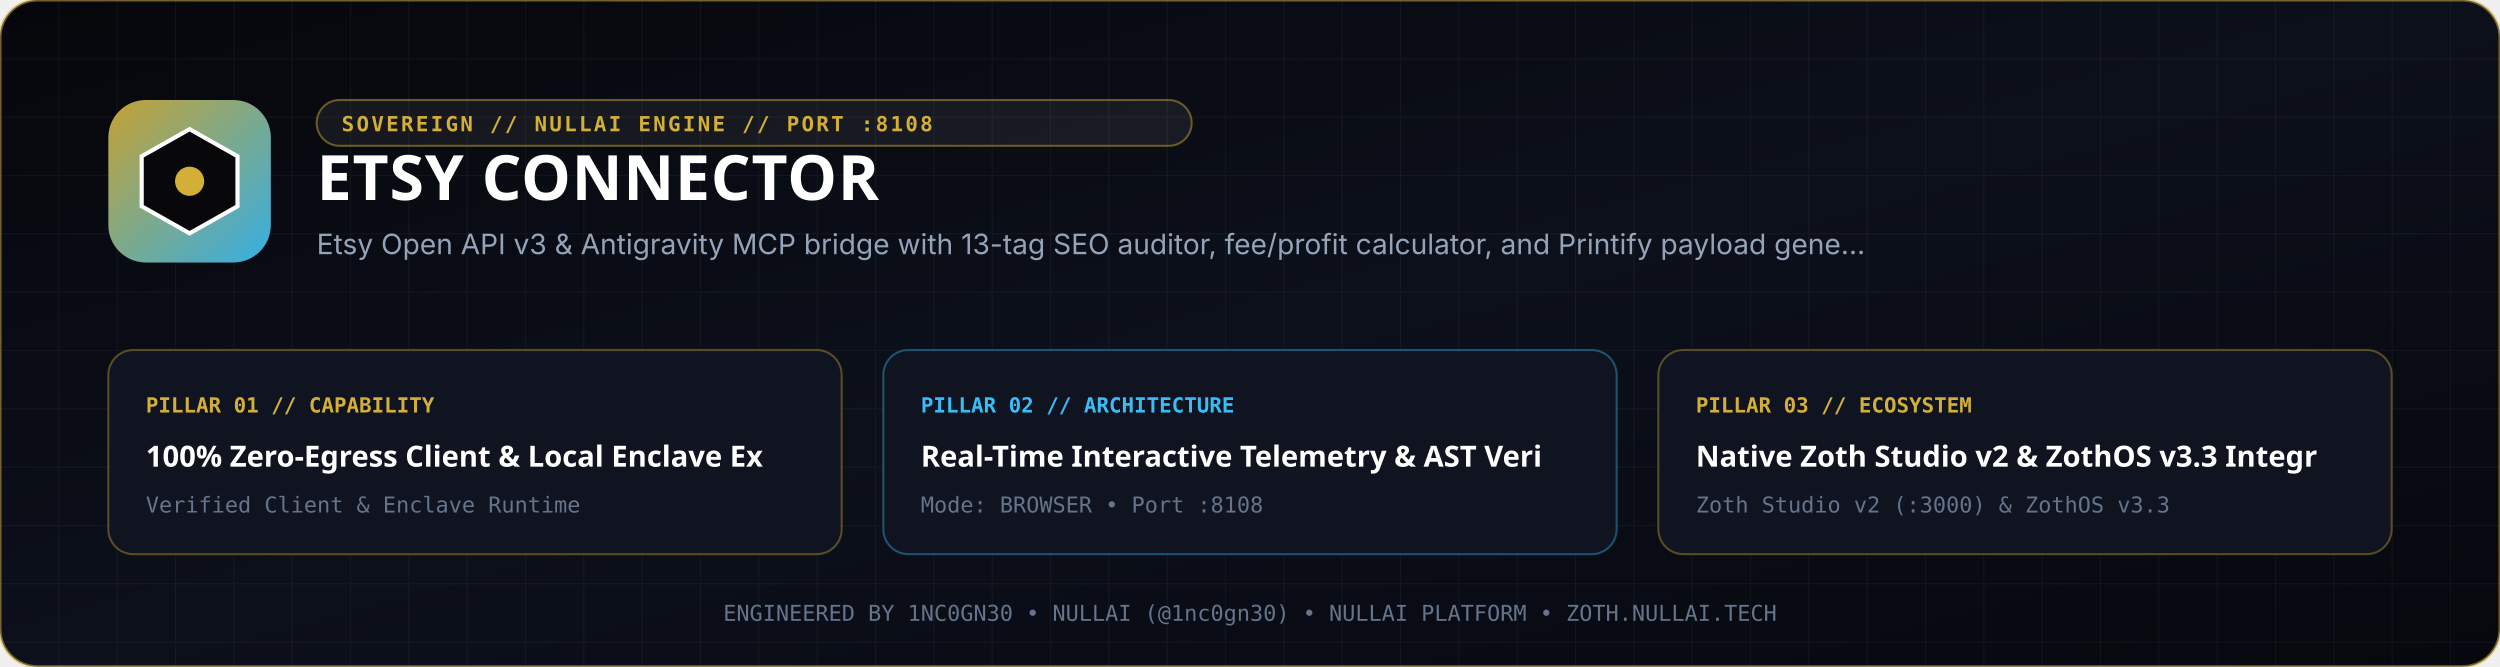
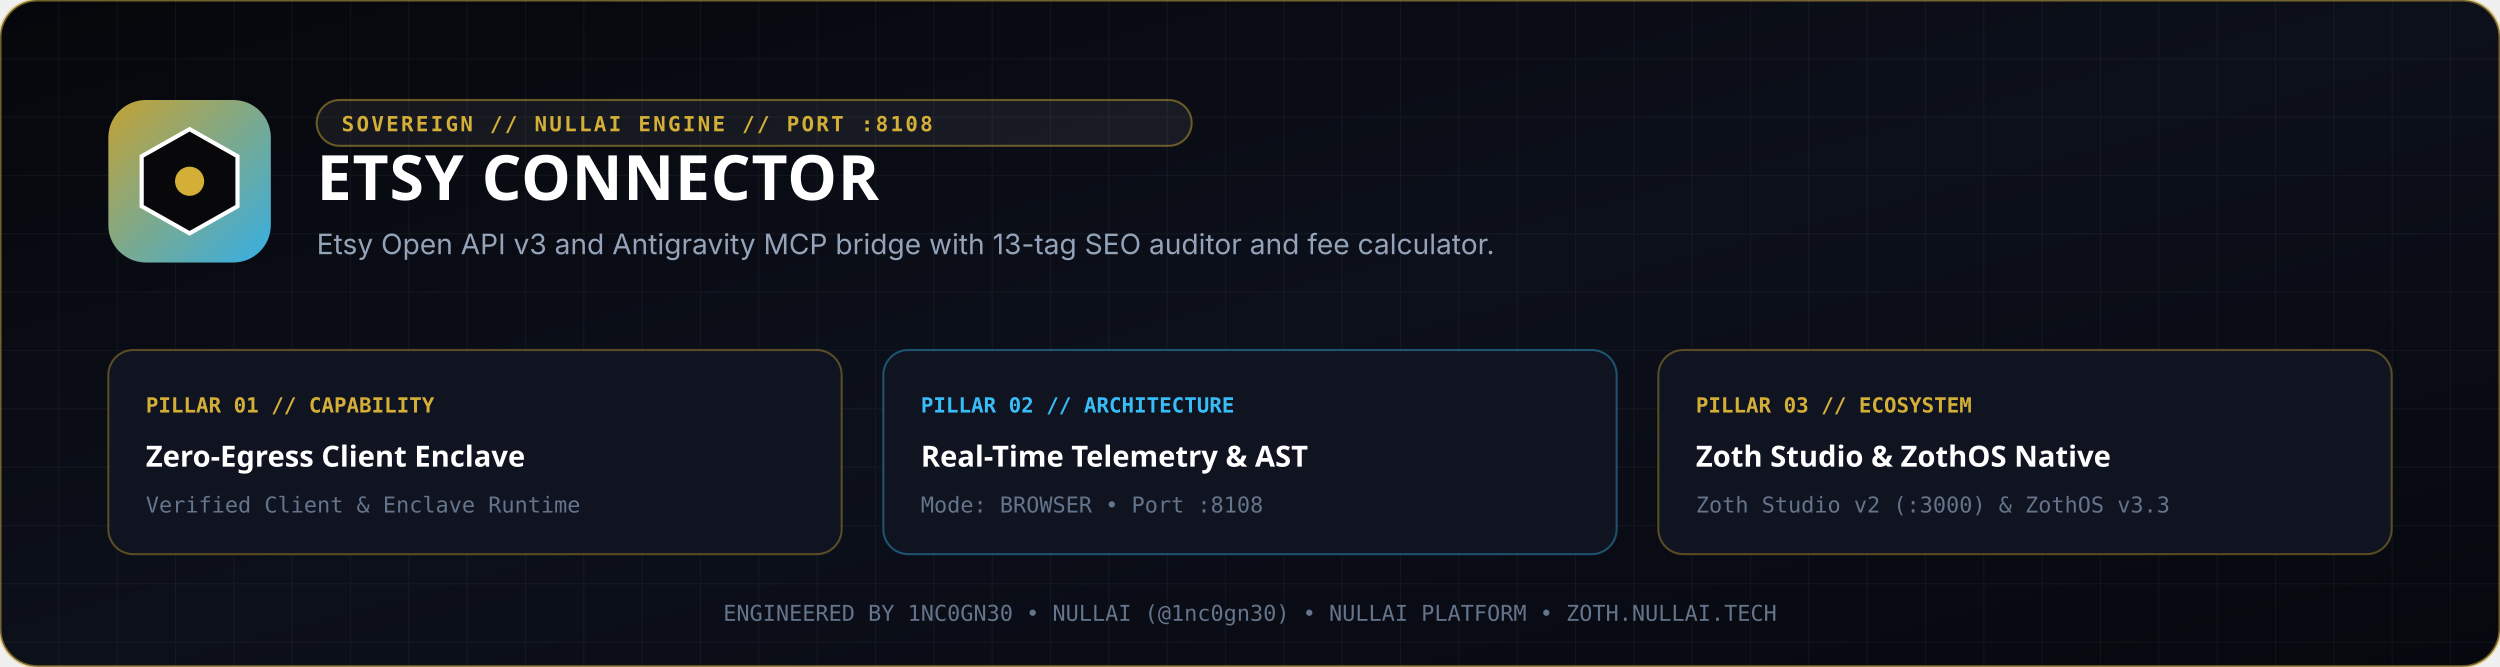
<svg xmlns="http://www.w3.org/2000/svg" viewBox="0 0 1200 320" width="100%" height="100%">
  <defs>
    <linearGradient id="bg" x1="0%" y1="0%" x2="100%" y2="100%">
      <stop offset="0%" stop-color="#06070B" />
      <stop offset="50%" stop-color="#0C101B" />
      <stop offset="100%" stop-color="#07080E" />
    </linearGradient>
    <linearGradient id="accent" x1="0%" y1="0%" x2="100%" y2="100%">
      <stop offset="0%" stop-color="#D4AF37" />
      <stop offset="100%" stop-color="#38BDF8" />
    </linearGradient>
    <pattern id="grid" width="28" height="28" patternUnits="userSpaceOnUse">
      <path d="M 28 0 L 0 0 0 28" fill="none" stroke="rgba(255,255,255,0.04)" stroke-width="1" />
    </pattern>
  </defs>
  <rect width="1200" height="320" rx="18" fill="url(#bg)" stroke="#D4AF37" stroke-opacity="0.5" stroke-width="1.5" />
  <rect width="1200" height="320" rx="18" fill="url(#grid)" />
  <g transform="translate(52, 48)">
    <rect width="78" height="78" rx="18" fill="url(#accent)" opacity="0.92" />
    <polygon points="39,14 62,27 62,51 39,64 16,51 16,27" fill="#08080B" stroke="#FFFFFF" stroke-width="2" />
    <circle cx="39" cy="39" r="7" fill="#D4AF37" />
  </g>
  <g transform="translate(152, 62)">
    <rect x="0" y="-14" width="420" height="22" rx="11" fill="rgba(255,255,255,0.06)" stroke="#D4AF37" stroke-opacity="0.45" />
    <text x="12" y="1" fill="#D4AF37" font-family="JetBrains Mono, monospace" font-size="10" font-weight="700" letter-spacing="1.1">SOVEREIGN // NULLAI ENGINE // PORT :8108</text>
    <text x="0" y="34" fill="#FFFFFF" font-family="Syne, Space Grotesk, sans-serif" font-size="30" font-weight="800" letter-spacing="0.4">ETSY CONNECTOR</text>
-     <text x="0" y="60" fill="#94A3B8" font-family="Inter, sans-serif" font-size="13.5">Etsy Open API v3 &amp; Antigravity MCP bridge with 13-tag SEO auditor, fee/profit calculator, and Printify payload gene...</text>
+     <text x="0" y="60" fill="#94A3B8" font-family="Inter, sans-serif" font-size="13.5">Etsy Open API v3 and Antigravity MCP bridge with 13-tag SEO auditor and fee calculator.</text>
  </g>
  <g transform="translate(52, 168)">
    <rect x="0" y="0" width="352" height="98" rx="12" fill="#101320" stroke="#D4AF37" stroke-opacity="0.38" />
    <text x="18" y="30" fill="#D4AF37" font-family="JetBrains Mono, monospace" font-size="10" font-weight="700">PILLAR 01 // CAPABILITY</text>
-     <text x="18" y="56" fill="#FFFFFF" font-family="Space Grotesk, sans-serif" font-size="14" font-weight="700">100% Zero-Egress Client &amp; Local Enclave Ex</text>
+     <text x="18" y="56" fill="#FFFFFF" font-family="Space Grotesk, sans-serif" font-size="14" font-weight="700">Zero-Egress Client Enclave</text>
    <text x="18" y="78" fill="#64748B" font-family="JetBrains Mono, monospace" font-size="10.5">Verified Client &amp; Enclave Runtime</text>
    <rect x="372" y="0" width="352" height="98" rx="12" fill="#101320" stroke="#38BDF8" stroke-opacity="0.38" />
    <text x="390" y="30" fill="#38BDF8" font-family="JetBrains Mono, monospace" font-size="10" font-weight="700">PILLAR 02 // ARCHITECTURE</text>
-     <text x="390" y="56" fill="#FFFFFF" font-family="Space Grotesk, sans-serif" font-size="14" font-weight="700">Real-Time Interactive Telemetry &amp; AST Veri</text>
+     <text x="390" y="56" fill="#FFFFFF" font-family="Space Grotesk, sans-serif" font-size="14" font-weight="700">Real-Time Telemetry &amp; AST</text>
    <text x="390" y="78" fill="#64748B" font-family="JetBrains Mono, monospace" font-size="10.5">Mode: BROWSER • Port :8108</text>
    <rect x="744" y="0" width="352" height="98" rx="12" fill="#101320" stroke="#D4AF37" stroke-opacity="0.38" />
    <text x="762" y="30" fill="#D4AF37" font-family="JetBrains Mono, monospace" font-size="10" font-weight="700">PILLAR 03 // ECOSYSTEM</text>
-     <text x="762" y="56" fill="#FFFFFF" font-family="Space Grotesk, sans-serif" font-size="14" font-weight="700">Native Zoth Studio v2 &amp; ZothOS v3.3 Integr</text>
+     <text x="762" y="56" fill="#FFFFFF" font-family="Space Grotesk, sans-serif" font-size="14" font-weight="700">Zoth Studio &amp; ZothOS Native</text>
    <text x="762" y="78" fill="#64748B" font-family="JetBrains Mono, monospace" font-size="10.5">Zoth Studio v2 (:3000) &amp; ZothOS v3.3</text>
  </g>
  <text x="600" y="298" text-anchor="middle" fill="#64748B" font-family="JetBrains Mono, monospace" font-size="10.5">
    ENGINEERED BY 1NC0GN30 • NULLAI (@1nc0gn30)  •  NULLAI PLATFORM  •  ZOTH.NULLAI.TECH
  </text>
</svg>
